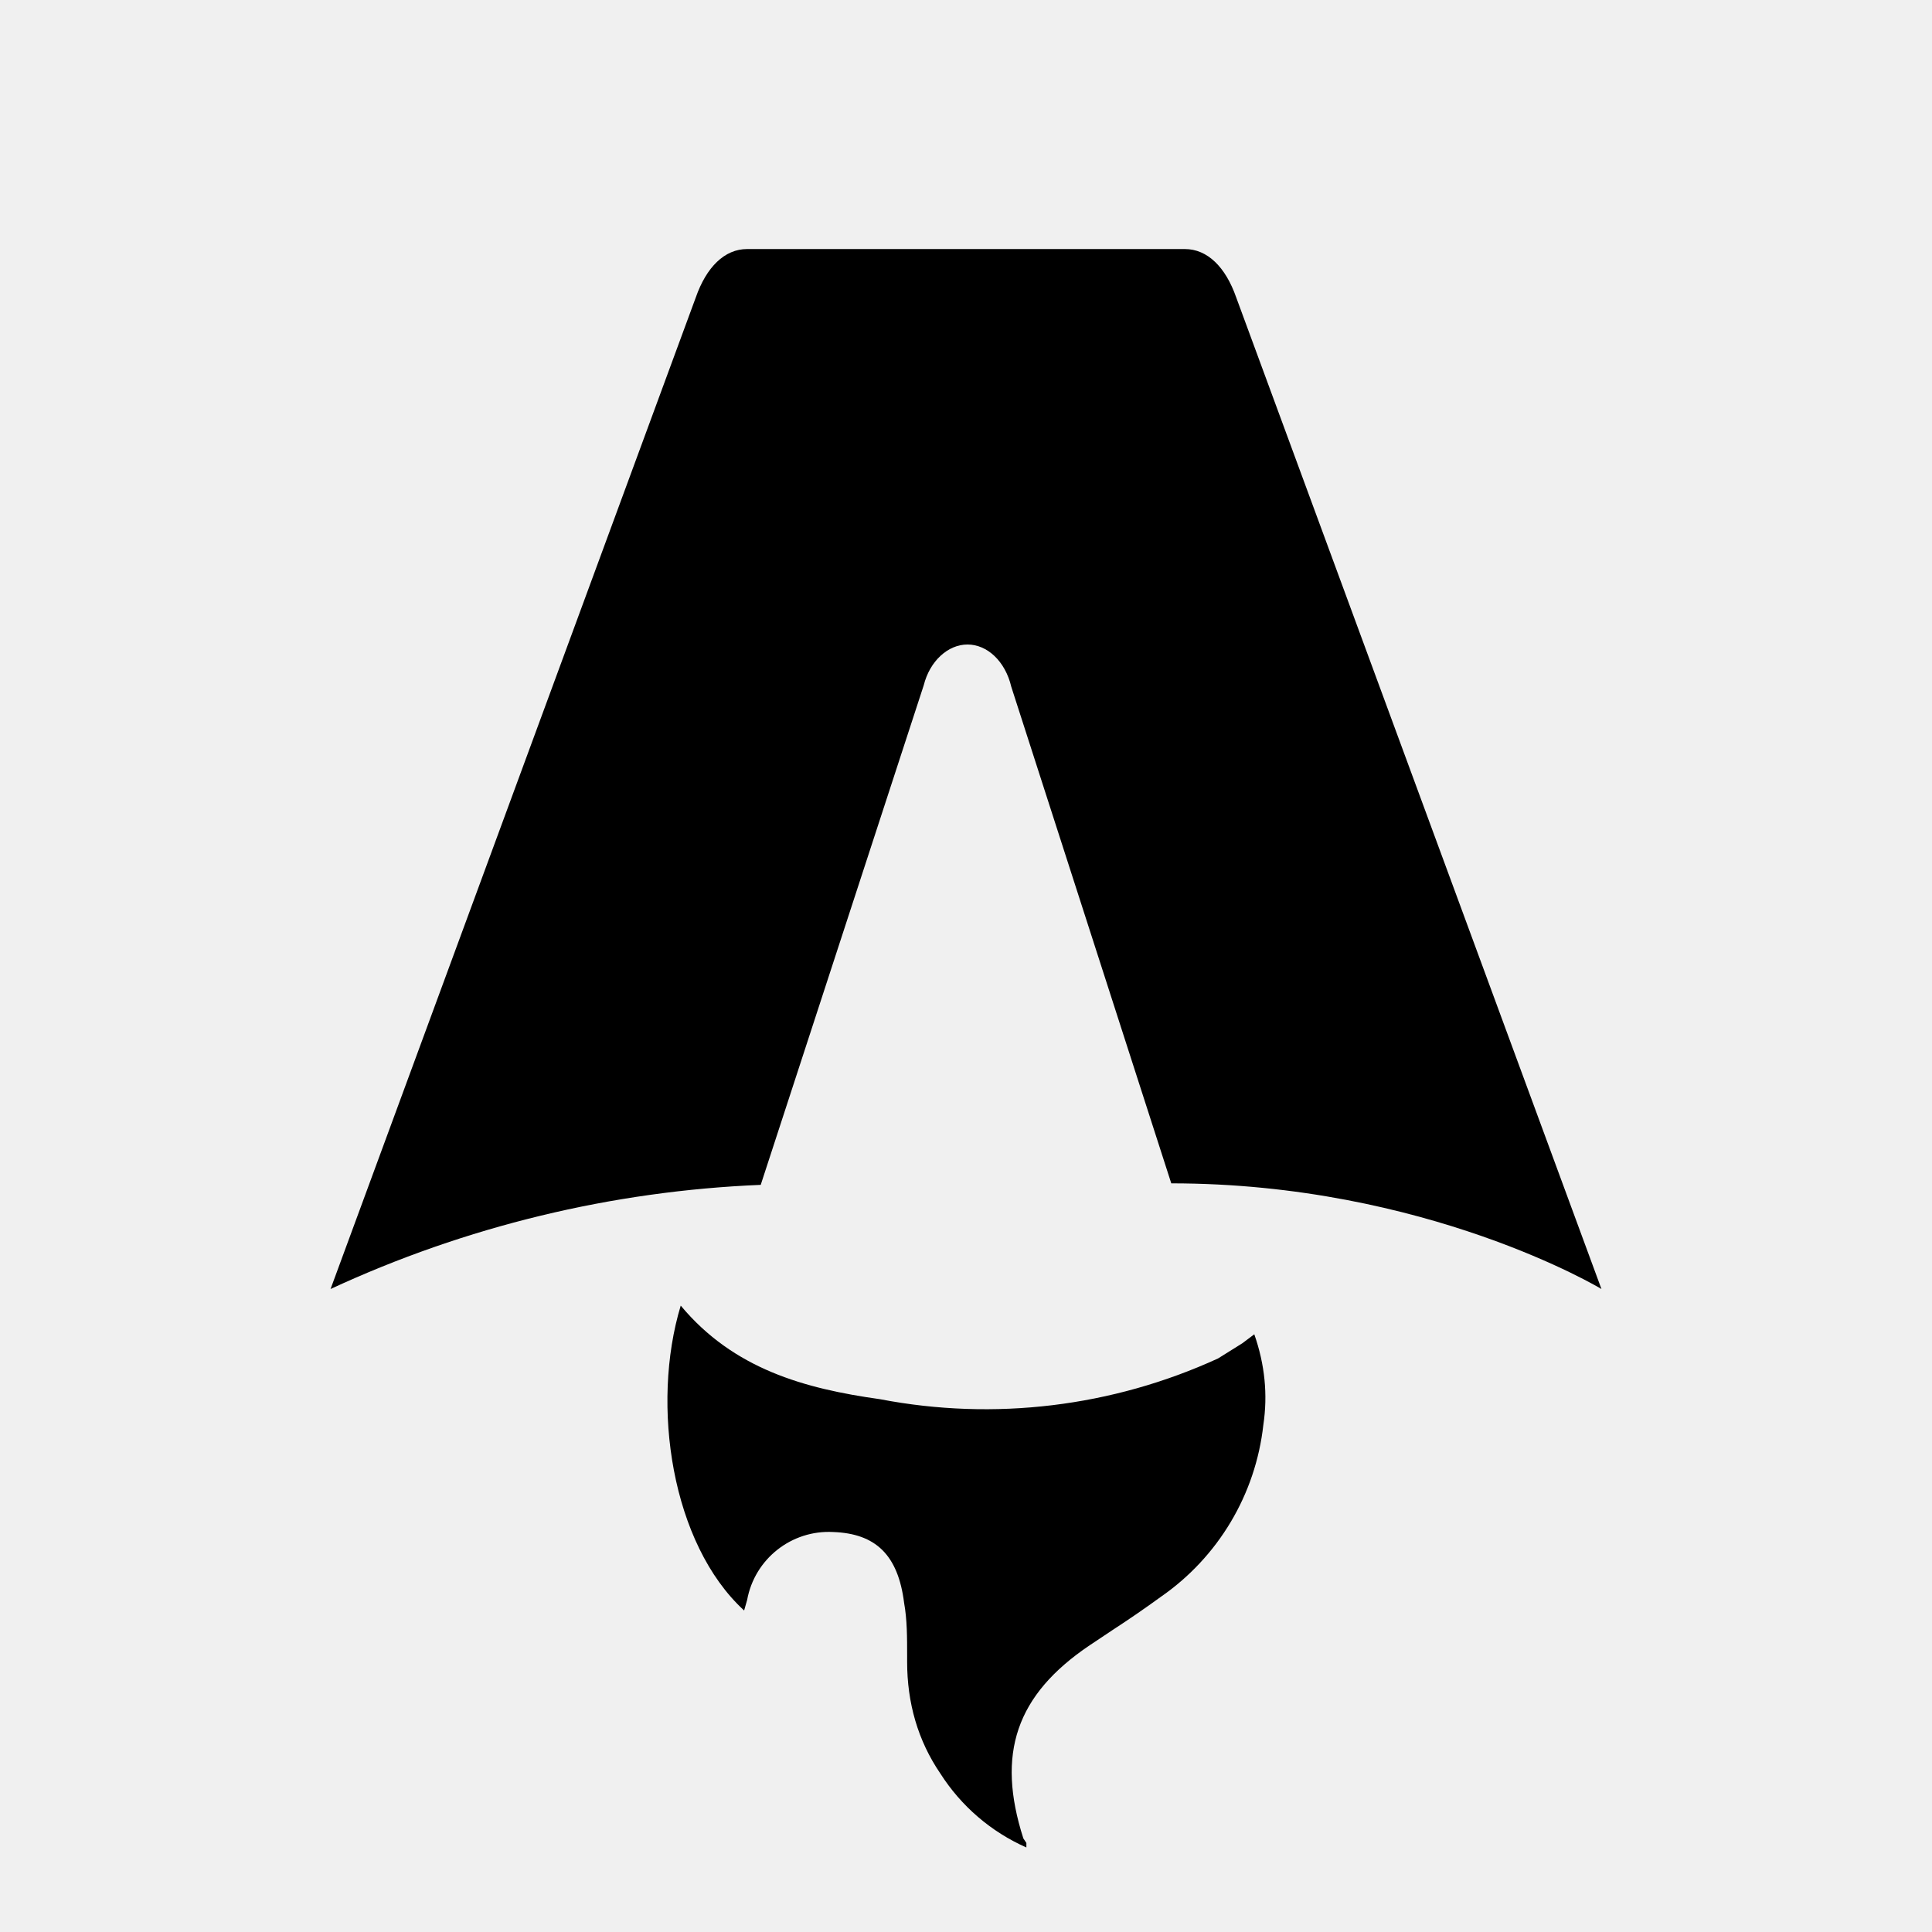
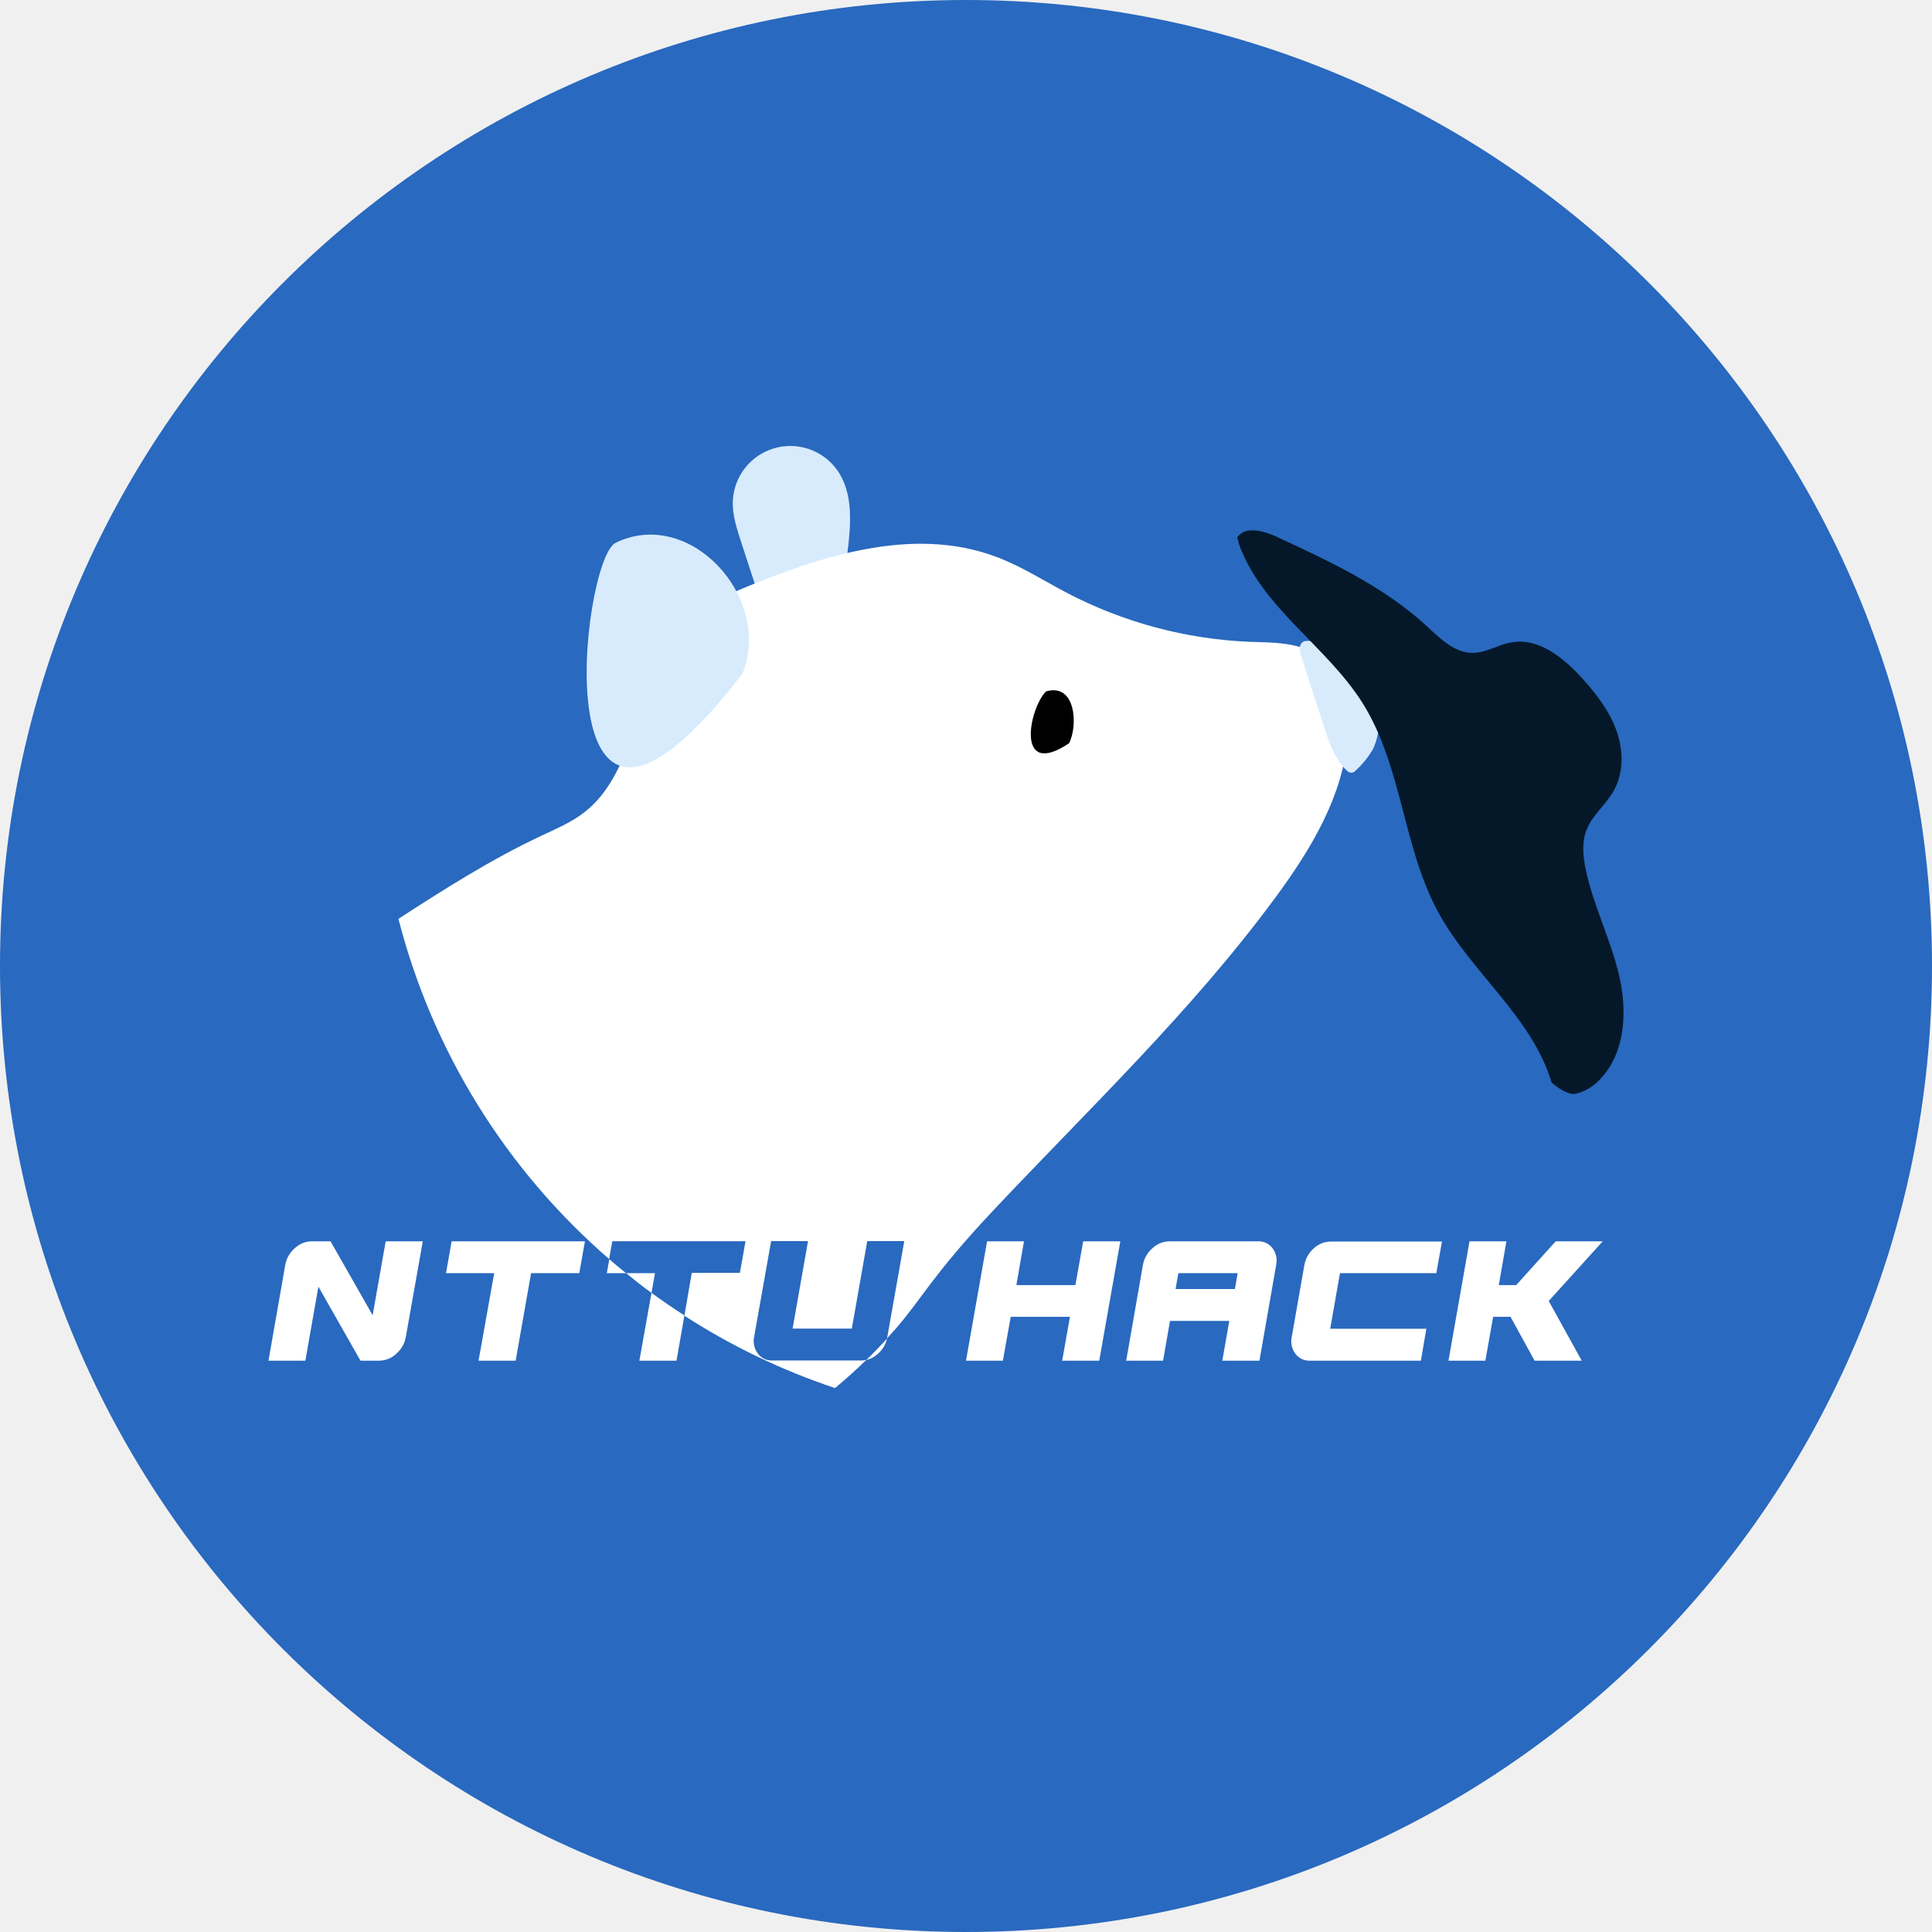
- <svg xmlns="http://www.w3.org/2000/svg" fill="none" viewBox="0 0 128 128">
-   <path d="M50.4 78.5a75.1 75.1 0 0 0-28.5 6.9l24.2-65.7c.7-2 1.9-3.2 3.4-3.2h29c1.5 0 2.7 1.2 3.4 3.2l24.2 65.7s-11.6-7-28.5-7L67 45.5c-.4-1.7-1.6-2.8-2.9-2.8-1.3 0-2.5 1.1-2.9 2.7L50.4 78.5Zm-1.1 28.2Zm-4.2-20.2c-2 6.6-.6 15.8 4.2 20.2a17.5 17.5 0 0 1 .2-.7 5.5 5.5 0 0 1 5.7-4.5c2.8.1 4.3 1.5 4.7 4.7.2 1.1.2 2.3.2 3.5v.4c0 2.7.7 5.2 2.2 7.4a13 13 0 0 0 5.7 4.9v-.3l-.2-.3c-1.8-5.6-.5-9.5 4.4-12.8l1.5-1a73 73 0 0 0 3.2-2.2 16 16 0 0 0 6.8-11.4c.3-2 .1-4-.6-6l-.8.6-1.6 1a37 37 0 0 1-22.4 2.7c-5-.7-9.7-2-13.2-6.2Z" />
-   <style>
-         path { fill: #000; }
-         @media (prefers-color-scheme: dark) {
-             path { fill: #FFF; }
-         }
-     </style>
+ <svg xmlns="http://www.w3.org/2000/svg" viewBox="0 0 427.3 427.3">
+   <defs>
+     <style>.cls-1{fill:#2969bf;}.cls-2{fill:#d7ebfd;}.cls-3{fill:#fff;}.cls-4{fill:#05182a;}</style>
+   </defs>
+   <g id="圖層_2" data-name="圖層 2">
+     <g id="圖層_2-2" data-name="圖層 2">
+       <circle class="cls-1" cx="213.65" cy="213.65" r="213.65" />
+     </g>
+     <g id="圖層_4" data-name="圖層 4">
+       <path class="cls-2" d="M187.41,122.39c.79-6.34,1.42-13.36-2.33-18.53a12.73,12.73,0,0,0-23,6.94c-.13,3,.83,6,1.79,8.94l3.27,10Z" />
+       <path class="cls-3" d="M82.42,290.9l-9.31-16.36H68.93a5.54,5.54,0,0,0-3.74,1.53,6.33,6.33,0,0,0-2.11,3.75l-3.7,21.12h8.16l2.88-16.37,9.31,16.37h4.18a5.55,5.55,0,0,0,3.74-1.54,6.25,6.25,0,0,0,2.11-3.74l3.75-21.12H85.3Z" />
+       <polygon class="cls-3" points="98.64 281.59 109.3 281.59 105.84 300.94 114.05 300.94 117.46 281.59 128.12 281.59 129.37 274.54 99.89 274.54 98.64 281.59" />
+       <path class="cls-3" d="M141.41,300.94h8.21l1.75-10q-3.72-2.4-7.28-5Z" />
+       <path class="cls-3" d="M134.21,281.59h4.26c-1.25-1-2.49-2-3.71-3.11Z" />
+       <path class="cls-3" d="M191.6,300.8a5.76,5.76,0,0,0,2.59-1.4,6.41,6.41,0,0,0,2-3.33C194.7,297.67,193.19,299.26,191.6,300.8Z" />
+       <polygon class="cls-3" points="237.84 284.23 224.79 284.23 226.47 274.54 218.31 274.54 213.65 300.94 221.81 300.94 223.54 291.24 236.64 291.24 234.92 300.94 243.12 300.94 247.78 274.54 239.57 274.54 237.84 284.23" />
+       <path class="cls-3" d="M278.26,274.54H258.63a5.56,5.56,0,0,0-3.75,1.53,6.38,6.38,0,0,0-2.11,3.75l-3.69,21.12h8.16l1.53-8.79h13.11l-1.54,8.79h8.21l3.69-21.12a4.57,4.57,0,0,0-.79-3.75A3.81,3.81,0,0,0,278.26,274.54Zm-5.14,10.56H260l.62-3.51h13.11Z" />
+       <path class="cls-3" d="M290.6,276.07a6.34,6.34,0,0,0-2.12,3.75l-2.78,15.84a4.59,4.59,0,0,0,.79,3.74,3.83,3.83,0,0,0,3.19,1.54h24.58l1.2-7.06H294.2l2.16-12.29h21.31l1.25-7H294.34A5.54,5.54,0,0,0,290.6,276.07Z" />
+       <polygon class="cls-3" points="354.48 274.54 344.07 274.54 335.33 284.23 331.49 284.23 333.17 274.54 325.01 274.54 320.36 300.94 328.52 300.94 330.24 291.24 334.08 291.24 339.41 300.94 349.83 300.94 342.53 287.74 354.48 274.54" />
+       <path class="cls-3" d="M138.47,281.59c1.84,1.49,3.71,3,5.62,4.36l.78-4.36Z" />
+       <path class="cls-3" d="M219.33,268.09c21.34-22.7,44.08-44.28,62.58-69.35,8-10.82,15.36-22.89,16.2-36.31.41-6.51-1.22-13.81-6.61-17.48-4.33-2.94-9.94-2.83-15.17-3A95.92,95.92,0,0,1,236,131.14c-5.12-2.68-10-5.83-15.42-7.89-18.94-7.25-40.09,0-58.76,7.92h1.06a33.82,33.82,0,0,0-16.34,14c-3.3,5.58-4.91,12-7.05,18.09s-5,12.29-10.13,16.3c-2.88,2.28-6.32,3.73-9.65,5.29-11,5.17-21.36,11.74-31.59,18.37a148.34,148.34,0,0,0,46.6,75.24l.7-3.94h29.47l-1.25,7H153L151.37,291A147.58,147.58,0,0,0,184.68,307q3.62-3,6.92-6.24a5.29,5.29,0,0,1-1.13.14H170.79a3.8,3.8,0,0,1-3.19-1.54,4.59,4.59,0,0,1-.8-3.74l3.75-21.12h8.16l-3.41,19.34h13.1l3.41-19.34H200l-3.74,21.12c0,.14-.08.27-.11.41.64-.7,1.3-1.4,1.91-2.11C203.6,287.61,206.32,281.94,219.33,268.09Z" />
+       <path class="cls-2" d="M164.36,148.6c6.33-16.81-12-36.5-28.23-28.53-7.67,3.83-16.86,87.33,28,29Z" />
+       <path d="M231.35,152.91c-3.79,3.84-6.83,19.46,5.1,11.47C238.42,160.55,238,151,231.35,152.91Z" />
+       <path class="cls-2" d="M287.44,144l5.3,16.46c1.14,3.54,2.37,7.23,5,9.84a1.63,1.63,0,0,0,1.22.61,1.66,1.66,0,0,0,1-.61,19.79,19.79,0,0,0,3.7-4.62,13.33,13.33,0,0,0,0-11.44,23.22,23.22,0,0,0-7.62-8.88,41.07,41.07,0,0,0-4.42-2.85,4,4,0,0,0-3.18-.68c-1.05.39-1.41,2.17-.36,2.55" />
+       <path class="cls-4" d="M274.06,120.43c5.09,14.09,19.51,22.54,27.42,35.26,8.62,13.88,8.78,31.6,16.58,46,7.25,13.36,20.76,23.18,25.11,37.74,0,0,3.18,2.88,5.3,2.48a10.6,10.6,0,0,0,5.47-3.26c5.6-5.89,6-15.1,4.14-23s-5.64-15.28-7.34-23.23c-.62-2.92-.94-6.05.14-8.83,1.27-3.3,4.29-5.59,6-8.66,2.29-4,2.18-9.1.59-13.45s-4.48-8.09-7.59-11.52c-4.11-4.52-9.65-9-15.66-7.88-2.91.52-5.56,2.31-8.51,2.32-4.05,0-7.25-3.22-10.24-6-9.55-8.76-21.52-14.32-33.28-19.75-2.83-1.3-6.78-2.34-8.56.21Z" />
+     </g>
+   </g>
</svg>
